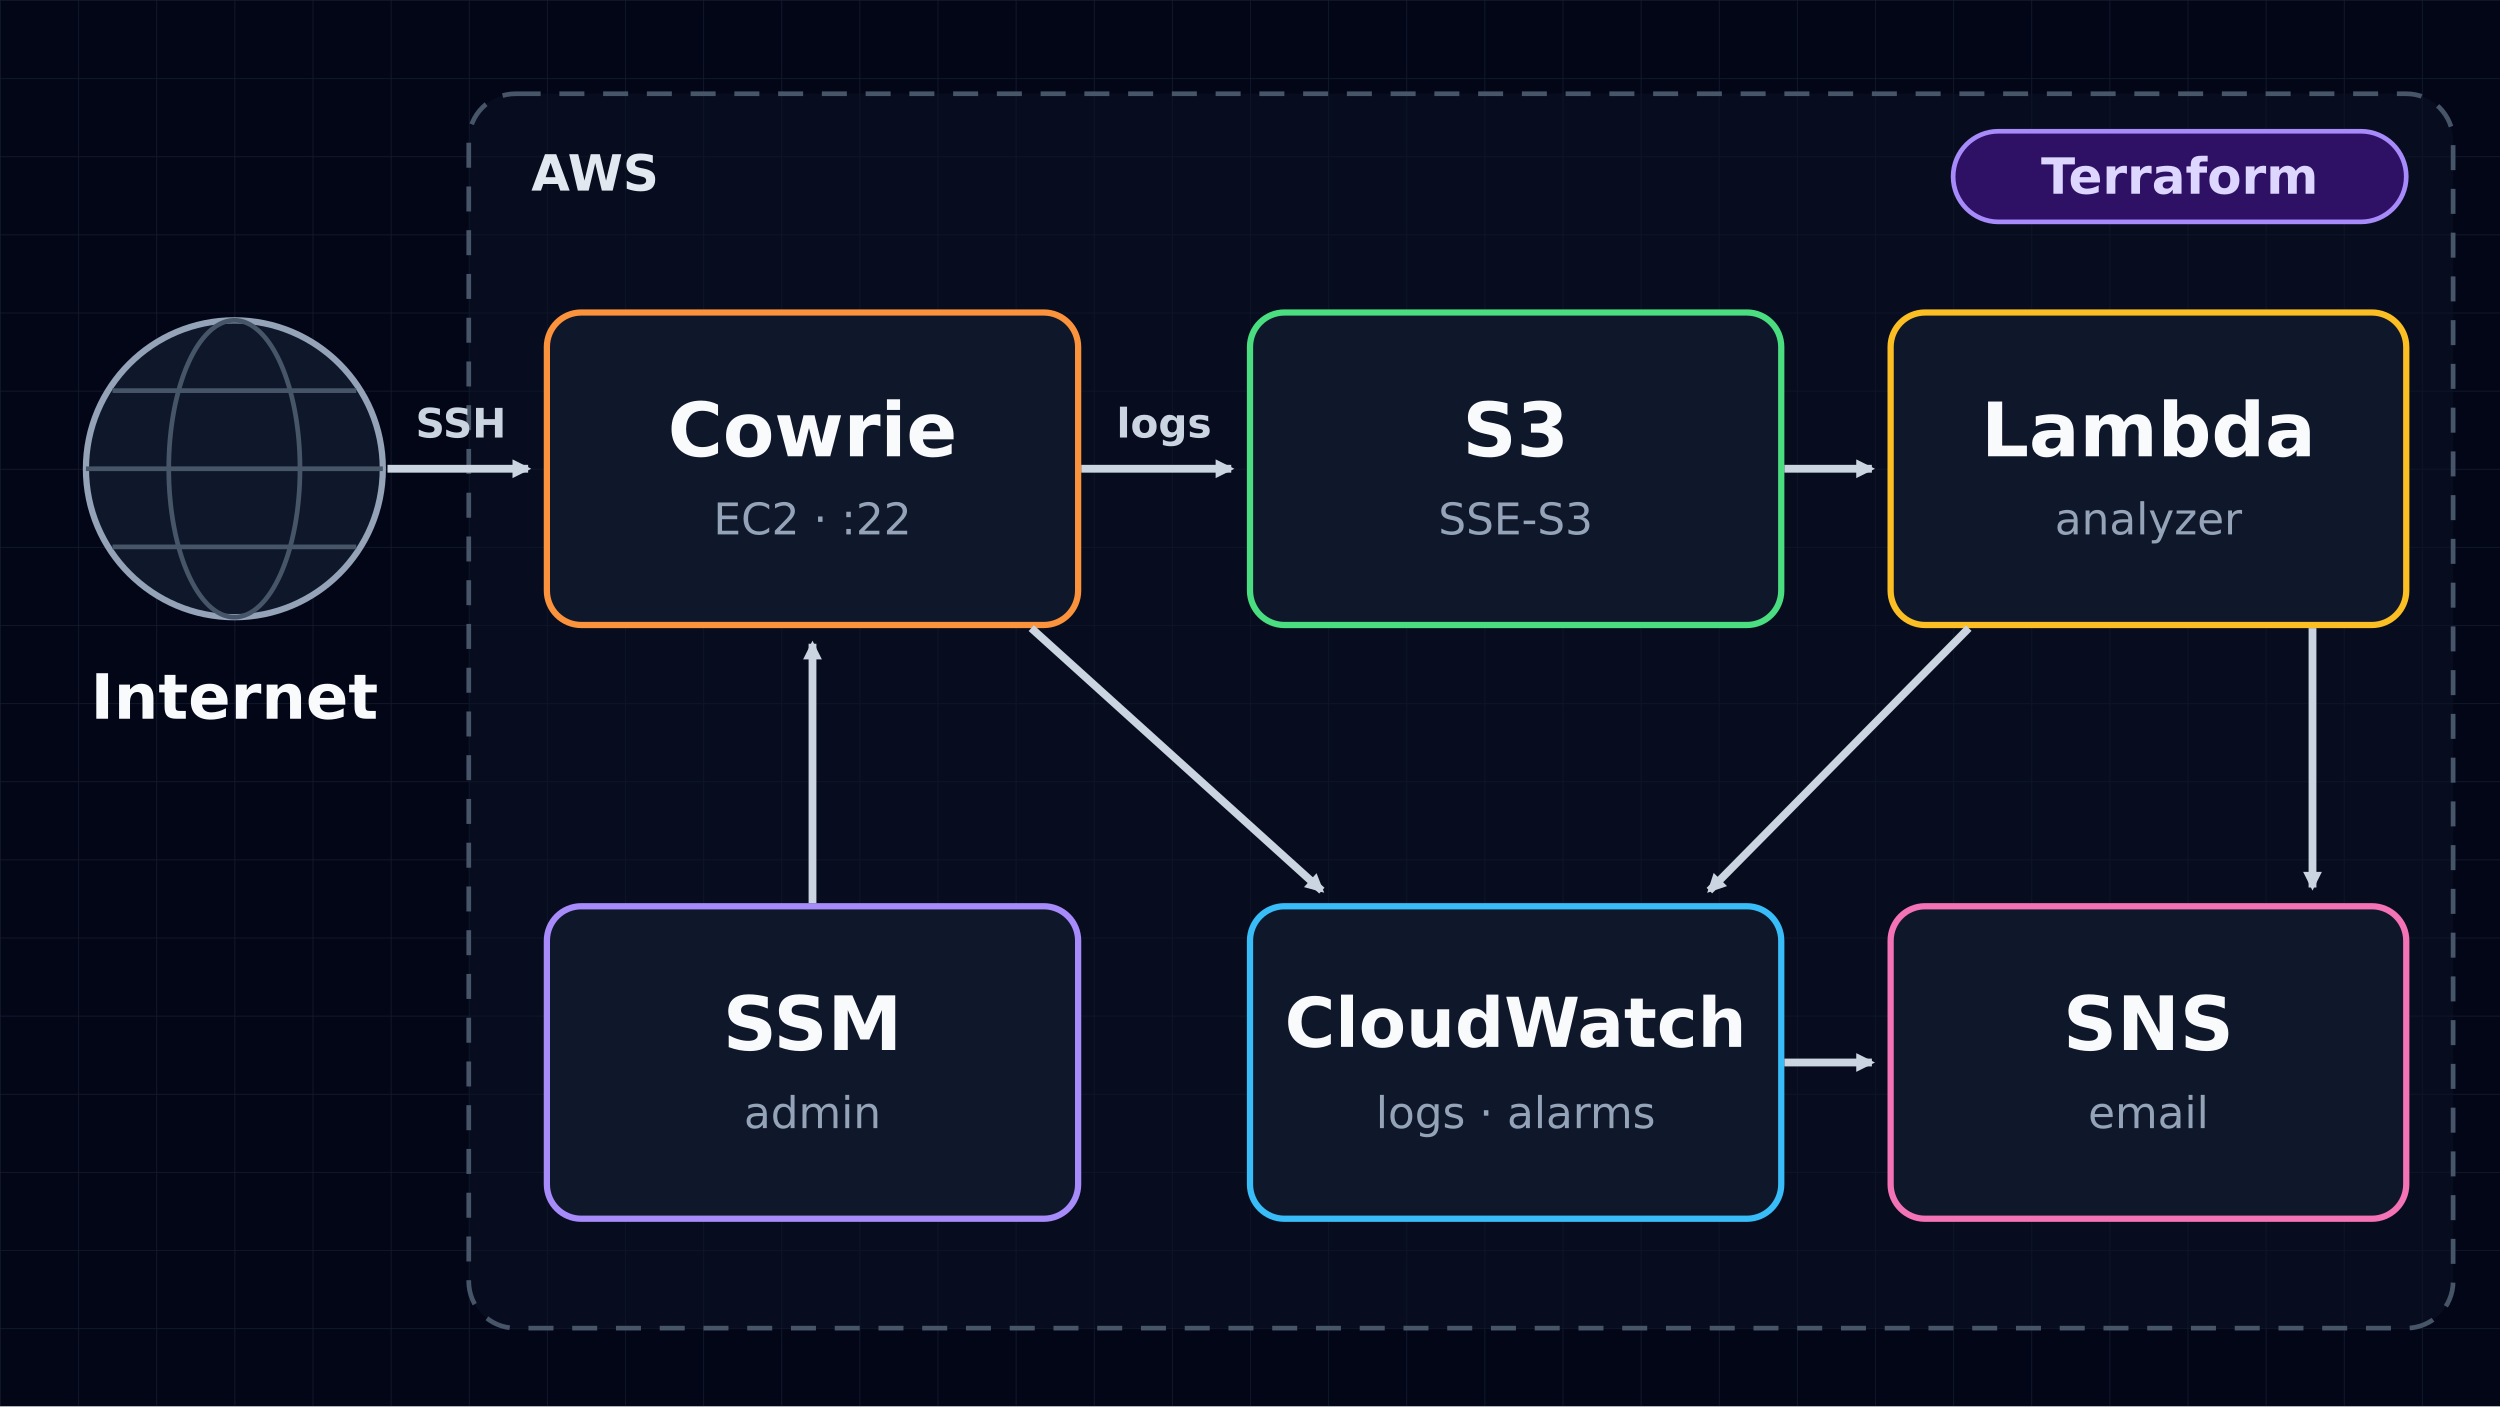
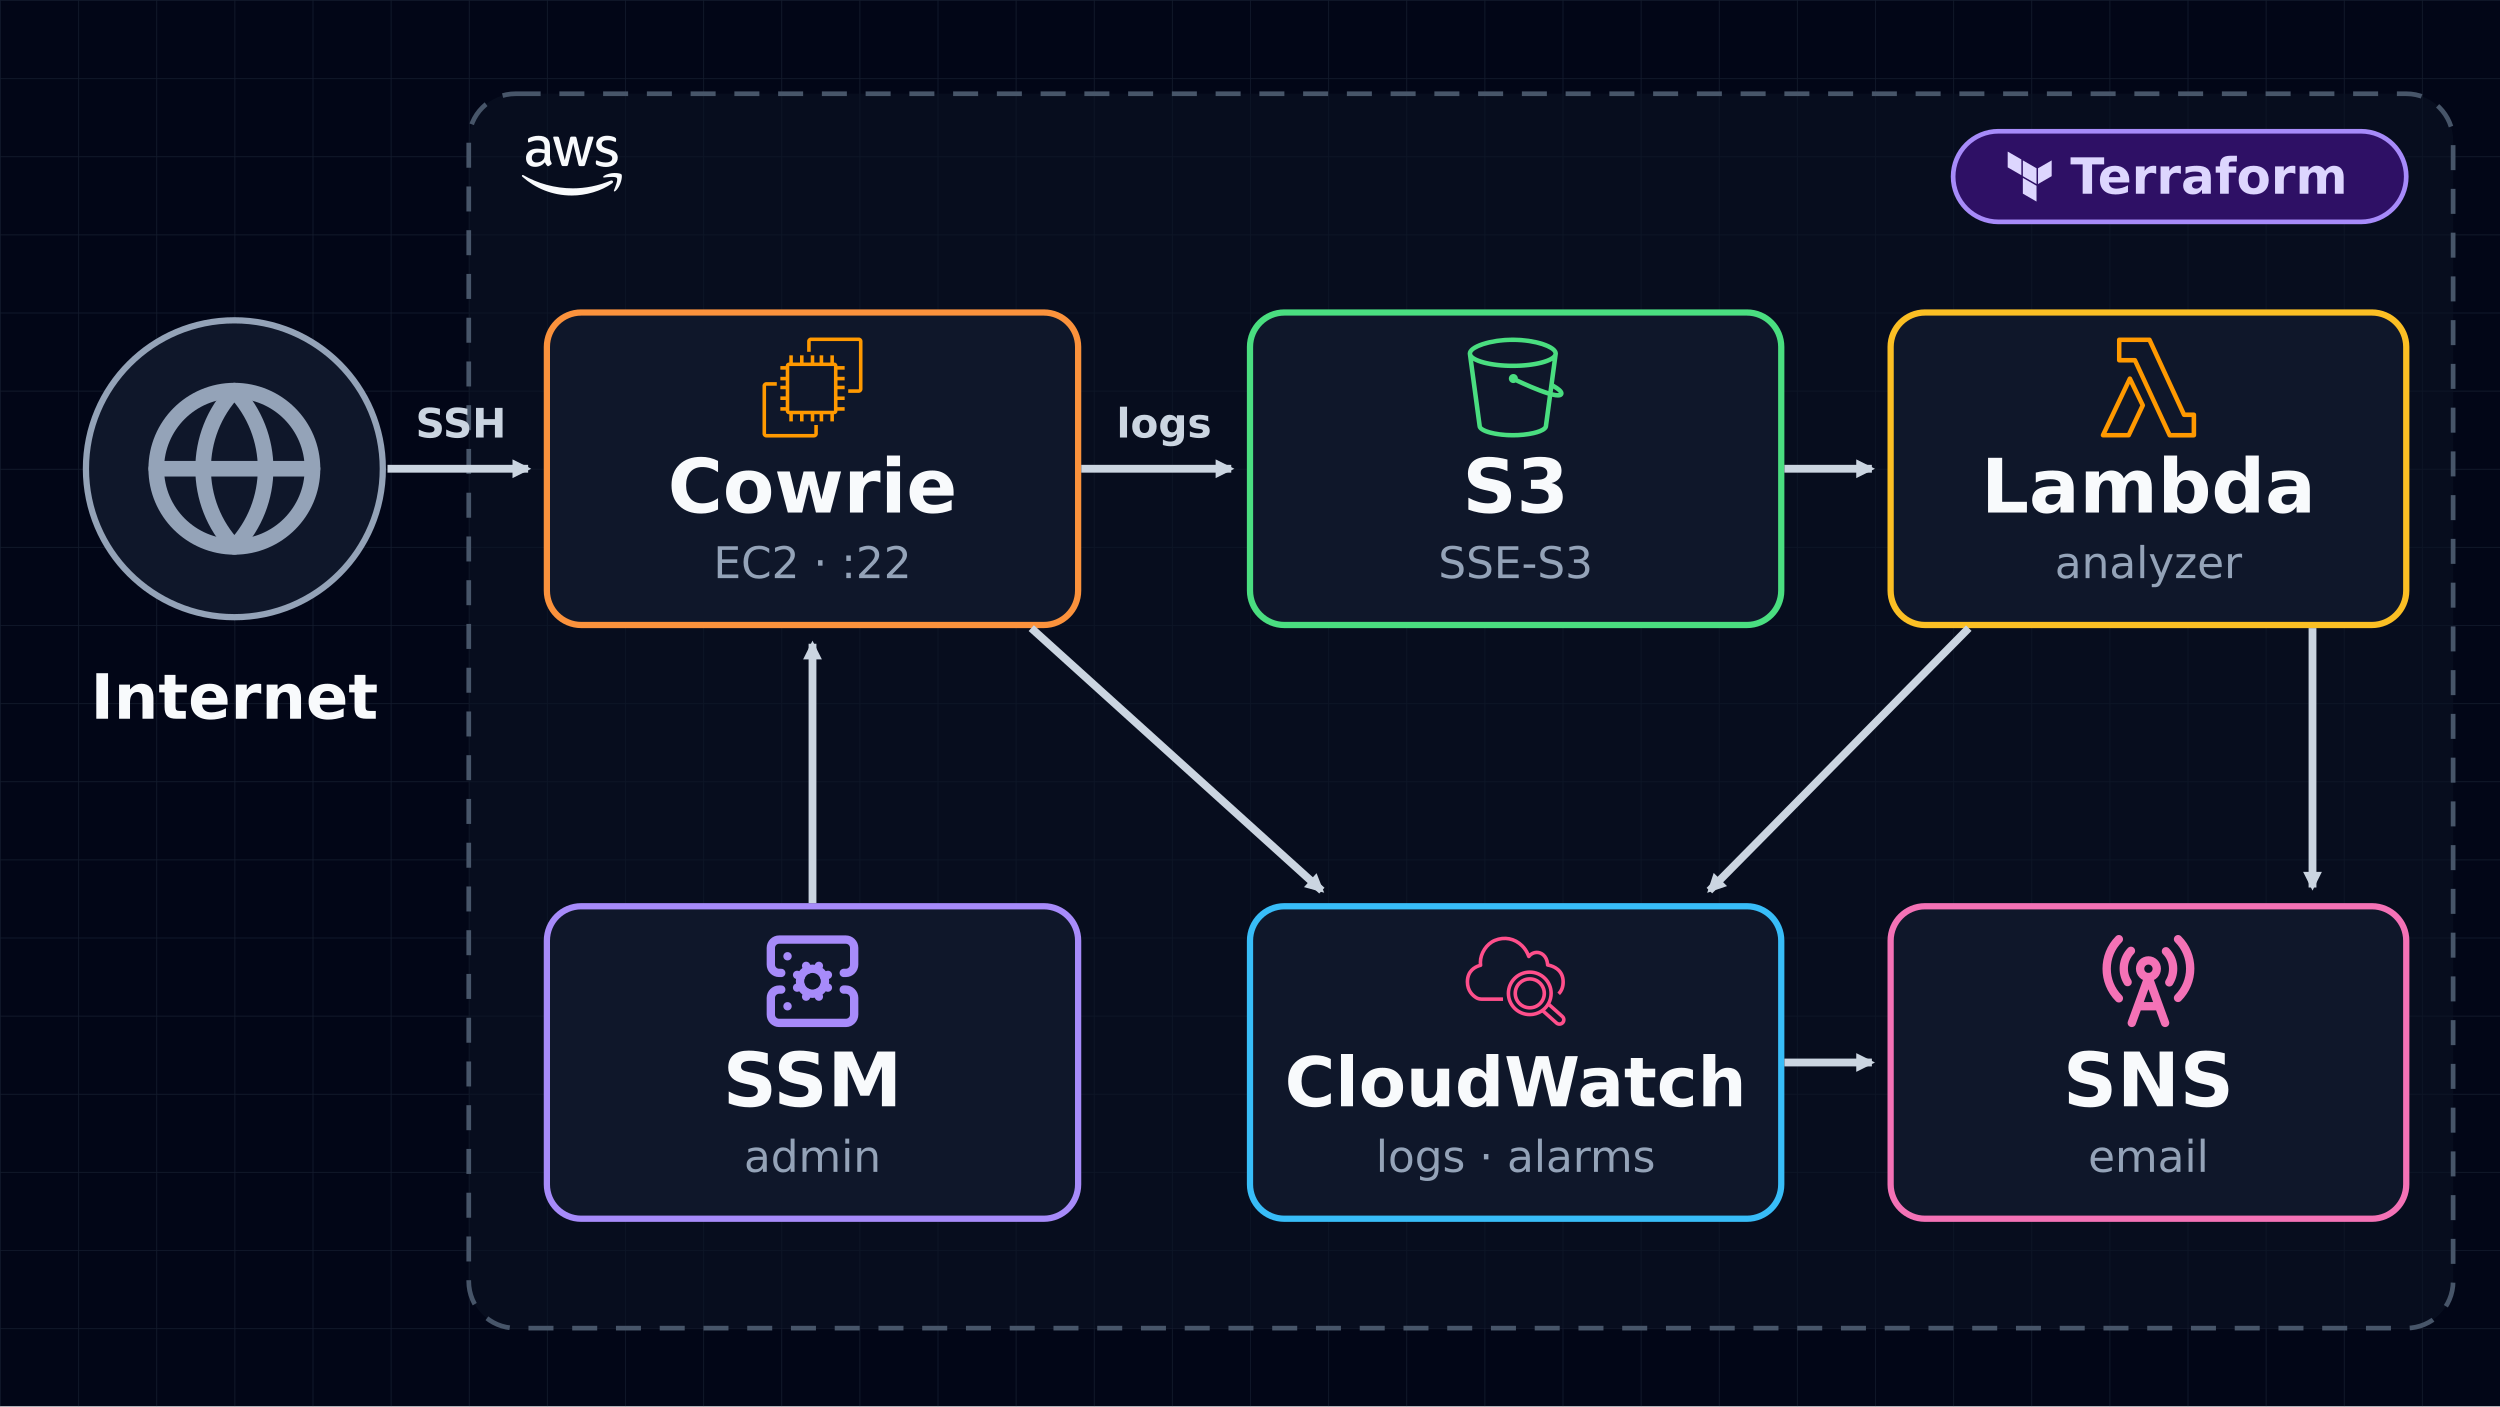
<svg xmlns="http://www.w3.org/2000/svg" width="1600" height="900" viewBox="0 0 1600 900" role="img" aria-labelledby="title desc">
  <defs>
    <pattern id="grid" width="50" height="50" patternUnits="userSpaceOnUse">
      <path d="M50 0H0V50" fill="none" stroke="#1e293b" stroke-width="1" />
    </pattern>
    <marker id="arrow" viewBox="0 0 12 12" refX="10" refY="6" markerWidth="12" markerHeight="12" markerUnits="userSpaceOnUse" orient="auto">
      <path d="M0 0L12 6L0 12z" fill="#cbd5e1" />
    </marker>
+     <marker id="arrow-dash" viewBox="0 0 12 12" refX="10" refY="6" markerWidth="12" markerHeight="12" markerUnits="userSpaceOnUse" orient="auto">
+       <path d="M0 0L12 6L0 12z" fill="#38bdf8" />
+     </marker>
    <style>
      .main { font: 700 48px 'DejaVu Sans', Arial, sans-serif; fill: #f8fafc; }
+       .hero { font: 700 64px 'DejaVu Sans', Arial, sans-serif; fill: #f8fafc; }
      .sub { font: 400 28px 'DejaVu Sans', Arial, sans-serif; fill: #94a3b8; }
      .edge { font: 600 26px 'DejaVu Sans', Arial, sans-serif; fill: #cbd5e1; }
      .tag { font: 700 32px 'DejaVu Sans', Arial, sans-serif; }
+       .layer { font: 700 44px 'DejaVu Sans', Arial, sans-serif; }
      .box { fill: #0f172a; stroke-width: 4; }
      .flow { fill: none; stroke: #cbd5e1; stroke-width: 5; marker-end: url(#arrow); }
    </style>
  </defs>
  <rect width="1600" height="900" fill="#020617" />
  <rect width="1600" height="900" fill="url(#grid)" opacity="0.6" />
  <rect x="300" y="60" width="1270" height="790" rx="30" fill="#0b1324" fill-opacity="0.6" stroke="#475569" stroke-width="3" stroke-dasharray="16 12" />
-   <text class="tag" x="340" y="122" fill="#e2e8f0">AWS</text>
+   <g transform="translate(334 74) scale(2.6667)" aria-hidden="true">
+     <path fill="#f8fafc" d="M6.763 10.036q.002.446.088.71c.064.176.144.368.256.576c.04.063.056.127.056.183q.002.12-.152.24l-.503.335a.4.4 0 0 1-.208.072q-.12-.002-.239-.112a2.5 2.5 0 0 1-.287-.375a6 6 0 0 1-.248-.471q-.934 1.101-2.347 1.101c-.67 0-1.205-.191-1.596-.574q-.588-.575-.59-1.533c0-.678.239-1.23.726-1.644c.487-.415 1.133-.623 1.955-.623c.272 0 .551.024.846.064c.296.04.6.104.918.176v-.583q-.001-.909-.375-1.277c-.255-.248-.686-.367-1.3-.367c-.28 0-.568.031-.863.103q-.443.106-.862.272a2 2 0 0 1-.28.104a.5.5 0 0 1-.127.023q-.168.002-.168-.247v-.391c0-.128.016-.224.056-.28a.6.6 0 0 1 .224-.167a4.6 4.6 0 0 1 1.005-.36a4.8 4.8 0 0 1 1.246-.151c.95 0 1.644.216 2.091.647q.66.645.662 1.963v2.586zm-3.24 1.214c.263 0 .534-.048.822-.144a1.8 1.8 0 0 0 .758-.51a1.3 1.3 0 0 0 .272-.512c.047-.191.08-.423.08-.694v-.335a7 7 0 0 0-.735-.136a6 6 0 0 0-.75-.048c-.535 0-.926.104-1.19.32c-.263.215-.39.518-.39.917c0 .375.095.655.295.846c.191.2.47.296.838.296m6.41.862c-.144 0-.24-.024-.304-.08c-.064-.048-.12-.16-.168-.311L7.586 5.55a1.4 1.4 0 0 1-.072-.32c0-.128.064-.2.191-.2h.783q.227-.001.31.08c.065.048.113.16.16.312l1.342 5.284l1.245-5.284q.058-.24.151-.312a.55.55 0 0 1 .32-.08h.638c.152 0 .256.025.32.08c.063.048.12.16.151.312l1.261 5.348l1.381-5.348q.074-.24.16-.312a.52.52 0 0 1 .311-.08h.743c.127 0 .2.065.2.2c0 .04-.009.08-.017.128a1 1 0 0 1-.056.2l-1.923 6.17q-.072.24-.168.311a.5.5 0 0 1-.303.08h-.687c-.151 0-.255-.024-.32-.08c-.063-.056-.119-.16-.15-.32l-1.238-5.148l-1.23 5.14c-.04.16-.087.264-.15.32c-.065.056-.177.08-.32.08zm10.256.215c-.415 0-.83-.048-1.229-.143c-.399-.096-.71-.2-.918-.32c-.128-.071-.215-.151-.247-.223a.6.6 0 0 1-.048-.224v-.407c0-.167.064-.247.183-.247q.072 0 .144.024c.048.016.12.048.2.08q.408.181.878.279c.319.064.63.096.95.096c.502 0 .894-.088 1.165-.264a.86.86 0 0 0 .415-.758a.78.78 0 0 0-.215-.559c-.144-.151-.416-.287-.807-.415l-1.157-.36c-.583-.183-1.014-.454-1.277-.813a1.9 1.9 0 0 1-.4-1.158q0-.502.216-.886c.144-.255.335-.479.575-.654c.24-.184.51-.32.83-.415c.32-.096.655-.136 1.006-.136c.175 0 .359.008.535.032c.183.024.35.056.518.088q.24.058.455.127q.216.072.336.144a.7.7 0 0 1 .24.2a.43.43 0 0 1 .071.263v.375q-.002.254-.184.256a.8.8 0 0 1-.303-.096a3.65 3.65 0 0 0-1.532-.311c-.455 0-.815.071-1.062.223s-.375.383-.375.71c0 .224.08.416.24.567c.159.152.454.304.877.44l1.134.358c.574.184.99.44 1.237.767s.367.702.367 1.117c0 .343-.072.655-.207.926a2.2 2.2 0 0 1-.583.703c-.248.2-.543.343-.886.447c-.36.111-.734.167-1.142.167m1.509 3.88c-2.626 1.94-6.442 2.969-9.722 2.969c-4.598 0-8.74-1.7-11.87-4.526c-.247-.223-.024-.527.272-.351c3.384 1.963 7.559 3.153 11.877 3.153c2.914 0 6.114-.607 9.06-1.852c.439-.2.814.287.383.607m1.094-1.246c-.336-.43-2.22-.207-3.074-.103c-.255.032-.295-.192-.063-.36c1.5-1.053 3.967-.75 4.254-.399c.287.36-.08 2.826-1.485 4.007c-.215.184-.423.088-.327-.151c.32-.79 1.03-2.57.695-2.994" />
+   </g>
  <rect x="1250" y="84" width="290" height="58" rx="29" fill="#2e1065" stroke="#a78bfa" stroke-width="3" />
-   <text class="tag" x="1395" y="124" text-anchor="middle" fill="#ddd6fe">Terraform</text>
+   <g transform="translate(1283 97) scale(1.3333)" aria-hidden="true">
+     <path fill="#ddd6fe" d="M1.44 0v7.575l6.561 3.79V3.787zm21.12 4.227l-6.561 3.791v7.574l6.56-3.787zM8.72 4.23v7.575l6.561 3.787V8.018zm0 8.405v7.575L15.28 24v-7.578z" />
+   </g>
+   <text class="tag" x="1325" y="124" fill="#ddd6fe">Terraform</text>
  <circle cx="150" cy="300" r="95" fill="#0f172a" stroke="#94a3b8" stroke-width="4" />
-   <ellipse cx="150" cy="300" rx="42" ry="95" fill="none" stroke="#475569" stroke-width="3" />
-   <path d="M55 300H245M72 250H228M72 350H228" fill="none" stroke="#475569" stroke-width="3" />
+   <g transform="translate(90 240) scale(5)" aria-hidden="true">
+     <g fill="none" stroke="#94a3b8" stroke-linecap="round" stroke-linejoin="round" stroke-width="2">
+       <circle cx="12" cy="12" r="10" />
+       <path d="M12 2a14.5 14.5 0 0 0 0 20a14.5 14.5 0 0 0 0-20M2 12h20" />
+     </g>
+   </g>
  <text class="main" x="150" y="460" text-anchor="middle" style="font-size:40px">Internet</text>
  <path class="flow" d="M248 300H338" />
  <text class="edge" x="295" y="280" text-anchor="middle">SSH</text>
  <rect class="box" x="350" y="200" width="340" height="200" rx="22" stroke="#fb923c" />
-   <text class="main" x="520" y="292" text-anchor="middle">Cowrie</text>
-   <text class="sub" x="520" y="342" text-anchor="middle">EC2 · :22</text>
+   <g transform="translate(488 216) scale(2.6667)" aria-hidden="true">
+     <path fill="#FF9900" d="M6.429 17.571h10.714V6.857H6.429zM18 6.857h1.714v.857H18V9.43h1.714v.857H18v1.285h1.714v.858H18v1.714h1.714V15H18v1.714h1.714v.857H18v.059a.8.8 0 0 1-.799.799h-.058v1.714h-.857v-1.714H14.57v1.714h-.857v-1.714H12.43v1.714h-.858v-1.714H9.857v1.714H9v-1.714H7.286v1.714h-.857v-1.714H6.37a.8.8 0 0 1-.799-.8v-.058H4.286v-.857H5.57V15H4.286v-.857H5.57v-1.714H4.286v-.858H5.57v-1.285H4.286v-.857H5.57V7.714H4.286v-.857H5.57V6.8a.8.8 0 0 1 .8-.799h.058V4.286h.857V6H9V4.286h.857V6h1.714V4.286h.858V6h1.285V4.286h.857V6h1.715V4.286h.857V6h.058a.8.8 0 0 1 .799.799zM12.429 23.09a.054.054 0 0 1-.054.053H.91a.053.053 0 0 1-.053-.053V11.625c0-.03.024-.054.053-.054h2.52v-.857H.91a.91.91 0 0 0-.91.91V23.09c0 .502.408.91.91.91h11.465a.91.91 0 0 0 .91-.91V21h-.856ZM24 .91v11.465a.91.91 0 0 1-.91.91h-2.52v-.856h2.519a.054.054 0 0 0 .053-.054V.91a.053.053 0 0 0-.053-.053H11.625a.053.053 0 0 0-.054.053v2.52h-.857V.91c0-.502.409-.91.91-.91H23.09a.91.91 0 0 1 .91.91" />
+   </g>
+   <text class="main" x="520" y="328" text-anchor="middle">Cowrie</text>
+   <text class="sub" x="520" y="370" text-anchor="middle">EC2 · :22</text>
  <path class="flow" d="M692 300H788" />
  <text class="edge" x="745" y="280" text-anchor="middle">logs</text>
  <rect class="box" x="800" y="200" width="340" height="200" rx="22" stroke="#4ade80" />
-   <text class="main" x="970" y="292" text-anchor="middle">S3</text>
-   <text class="sub" x="970" y="342" text-anchor="middle">SSE-S3</text>
+   <g transform="translate(938 216) scale(2.6667)" aria-hidden="true">
+     <path fill="#4ade80" d="m20.913 13.147l.12-.895c.947.576 1.258.922 1.354 1.071c-.16.031-.562.046-1.474-.176m-2.174 7.988l-.005.073c0 .084-.207.405-1.124.768a10 10 0 0 1-1.438.432c-1.405.325-3.128.504-4.853.504c-4.612 0-7.412-1.184-7.412-1.704l-.005-.073L1.81 5.602q.203.117.432.227q.064.03.128.057q.2.093.417.18l.179.069q.232.087.478.168l.13.043q.311.097.646.187l.176.044q.263.066.534.127a23 23 0 0 0 .843.17l.121.023q.378.067.768.122q.107.016.216.03q.299.04.604.077l.24.027q.366.04.74.07l.081.009q.413.033.83.056l.233.012q.316.015.633.025a33 33 0 0 0 2.795-.026l.232-.011q.417-.023.83-.056l.08-.008q.375-.03.742-.072l.238-.026q.307-.036.609-.077l.211-.03q.392-.056.772-.122l.111-.02q.323-.06.634-.125l.212-.047q.279-.062.546-.13l.166-.042q.338-.09.654-.189l.115-.038a11 11 0 0 0 .493-.173q.087-.032.17-.066q.225-.089.43-.185q.059-.025.116-.052q.23-.11.436-.228l-.976 7.245c-2.488-.78-5.805-2.292-7.311-3a1.09 1.09 0 0 0-1.088-1.085c-.6 0-1.088.489-1.088 1.088s.488 1.089 1.088 1.089c.196 0 .378-.056.537-.148c1.72.812 5.144 2.367 7.715 3.15zm-7.42-20.047c5.677 0 9.676 1.759 9.75 2.736l-.014.113c-.01.033-.031.067-.048.101c-.015.028-.026.057-.047.087c-.024.033-.058.068-.09.102c-.028.03-.051.06-.084.09c-.038.035-.087.07-.133.105c-.04.03-.074.06-.119.091c-.053.036-.116.071-.177.107c-.05.03-.095.06-.15.09c-.068.036-.147.073-.222.11c-.059.028-.114.057-.177.085c-.084.038-.177.074-.268.111c-.068.027-.13.054-.203.082c-.097.036-.205.072-.31.107c-.075.026-.148.053-.228.079c-.111.035-.233.069-.35.103c-.085.024-.165.05-.253.073c-.124.034-.258.065-.389.098c-.093.022-.181.046-.278.068c-.139.032-.287.061-.433.091c-.098.02-.191.041-.293.06c-.155.03-.32.057-.482.084c-.1.018-.198.036-.302.052c-.166.026-.342.048-.515.072c-.11.014-.213.03-.325.044c-.181.023-.372.041-.56.06q-.163.019-.332.036c-.188.016-.386.029-.58.043c-.122.009-.24.02-.364.028c-.207.012-.422.02-.635.028c-.12.005-.234.012-.354.016a36 36 0 0 1-2.069 0c-.12-.004-.234-.011-.352-.016c-.214-.008-.43-.016-.637-.028c-.122-.008-.238-.02-.36-.027c-.195-.015-.394-.028-.584-.044c-.11-.01-.215-.024-.324-.035c-.19-.02-.384-.038-.568-.06l-.315-.044c-.176-.024-.355-.046-.525-.073c-.1-.015-.192-.033-.29-.05c-.167-.028-.335-.055-.494-.086c-.096-.018-.183-.038-.276-.056c-.151-.032-.305-.062-.45-.095c-.09-.02-.173-.043-.26-.064c-.138-.034-.277-.067-.407-.102c-.082-.022-.157-.046-.235-.069a12 12 0 0 1-.368-.108c-.075-.024-.141-.049-.213-.073c-.11-.037-.223-.075-.325-.113c-.067-.025-.125-.051-.188-.077c-.096-.038-.195-.076-.282-.115c-.06-.027-.11-.054-.166-.08c-.08-.039-.162-.077-.233-.116c-.052-.028-.094-.055-.142-.084c-.063-.038-.13-.075-.185-.113c-.043-.029-.075-.058-.113-.086c-.048-.037-.098-.073-.139-.11c-.032-.029-.054-.057-.08-.087c-.033-.035-.069-.07-.093-.104c-.02-.03-.031-.058-.046-.086c-.018-.035-.039-.068-.049-.102l-.015-.113c.076-.977 4.074-2.736 9.748-2.736m12.182 12.124c-.118-.628-.84-1.291-2.31-2.128l.963-7.16l.005-.073C22.16 1.581 16.447 0 11.32 0C6.194 0 .482 1.581.482 3.851l.005.072L2.819 21.25c.071 2.002 5.236 2.75 8.5 2.75c1.805 0 3.615-.188 5.098-.531c.598-.138 1.133-.3 1.592-.48c1.18-.467 1.789-1.053 1.813-1.739l.945-7.018c.557.131 1.016.197 1.389.197c.54 0 .902-.137 1.134-.413a.96.96 0 0 0 .21-.804Z" />
+   </g>
+   <text class="main" x="970" y="328" text-anchor="middle">S3</text>
+   <text class="sub" x="970" y="370" text-anchor="middle">SSE-S3</text>
  <path class="flow" d="M1142 300H1198" />
  <rect class="box" x="1210" y="200" width="330" height="200" rx="22" stroke="#fbbf24" />
-   <text class="main" x="1375" y="292" text-anchor="middle">Lambda</text>
-   <text class="sub" x="1375" y="342" text-anchor="middle">analyzer</text>
+   <g transform="translate(1343 216) scale(2.6667)" aria-hidden="true">
+     <path fill="#FF9900" d="M4.986 0a.545.545 0 0 0-.534.548l-.006 4.908c0 .145.06.283.159.39a.53.53 0 0 0 .38.155h3.429l8.197 17.68a.54.54 0 0 0 .488.319h5.811a.547.547 0 0 0 .543-.548v-4.908a.543.543 0 0 0-.543-.548h-2.013L12.739.316A.55.55 0 0 0 12.245 0H4.991Zm.54 1.09h6.367l8.16 17.681a.54.54 0 0 0 .489.318h1.817v3.817h-4.922L9.24 5.226a.54.54 0 0 0-.488-.318h-3.23Zm2.013 8.237a.54.54 0 0 0-.486.31L.6 23.213a.55.55 0 0 0 .032.528a.53.53 0 0 0 .454.25h6.169a.55.55 0 0 0 .497-.31l3.38-7.165a.54.54 0 0 0-.003-.469l-3.093-6.41a.55.55 0 0 0-.494-.31Zm.006 1.804l2.488 5.152l-3.122 6.62H1.947Z" />
+   </g>
+   <text class="main" x="1375" y="328" text-anchor="middle">Lambda</text>
+   <text class="sub" x="1375" y="370" text-anchor="middle">analyzer</text>
  <rect class="box" x="350" y="580" width="340" height="200" rx="22" stroke="#a78bfa" />
-   <text class="main" x="520" y="672" text-anchor="middle">SSM</text>
-   <text class="sub" x="520" y="722" text-anchor="middle">admin</text>
+   <g transform="translate(488 596) scale(2.6667)" aria-hidden="true">
+     <g fill="none" stroke="#a78bfa" stroke-linecap="round" stroke-linejoin="round" stroke-width="2">
+       <path d="m10.852 14.772l-.383.923m2.679-.923a3 3 0 1 0-2.296-5.544l-.383-.923m2.679.923l.383-.923" />
+       <path d="m13.53 15.696l-.382-.924a3 3 0 1 1-2.296-5.544m3.92 1.624l.923-.383m-.923 2.679l.923.383" />
+       <path d="M4.5 10H4a2 2 0 0 1-2-2V4a2 2 0 0 1 2-2h16a2 2 0 0 1 2 2v4a2 2 0 0 1-2 2h-.5m-15 4H4a2 2 0 0 0-2 2v4a2 2 0 0 0 2 2h16a2 2 0 0 0 2-2v-4a2 2 0 0 0-2-2h-.5M6 18h.01M6 6h.01m3.218 4.852l-.923-.383m.923 2.679l-.923.383" />
+     </g>
+   </g>
+   <text class="main" x="520" y="708" text-anchor="middle">SSM</text>
+   <text class="sub" x="520" y="750" text-anchor="middle">admin</text>
  <path class="flow" d="M520 578V412" />
  <rect class="box" x="800" y="580" width="340" height="200" rx="22" stroke="#38bdf8" />
-   <text class="main" x="970" y="670" text-anchor="middle" style="font-size:44px">CloudWatch</text>
-   <text class="sub" x="970" y="722" text-anchor="middle">logs · alarms</text>
+   <g transform="translate(938 596) scale(2.6667)" aria-hidden="true">
+     <path fill="#FF4F8B" d="M18.454 14.905c0-1.676-1.372-3.039-3.059-3.039c-1.686 0-3.058 1.363-3.058 3.039c0 1.675 1.372 3.038 3.058 3.038c1.687 0 3.059-1.363 3.059-3.038m.862 0c0 2.147-1.759 3.894-3.92 3.894s-3.92-1.747-3.92-3.894s1.758-3.895 3.92-3.895s3.92 1.747 3.92 3.895m3.617 5.87l-3.004-2.688c-.242.34-.523.649-.834.926l2.999 2.687c.256.23.654.208.885-.046a.623.623 0 0 0-.046-.88Zm-7.538-1.206c2.59 0 4.696-2.092 4.696-4.664c0-2.573-2.106-4.665-4.696-4.665s-4.696 2.092-4.696 4.665s2.107 4.664 4.696 4.664m8.224 2.658c-.293.323-.7.487-1.107.487a1.5 1.5 0 0 1-.995-.378l-3.118-2.794a5.54 5.54 0 0 1-3.004.883c-3.064 0-5.557-2.476-5.557-5.52s2.493-5.521 5.557-5.521s5.558 2.477 5.558 5.52c0 .874-.21 1.697-.576 2.432l3.133 2.803c.608.546.657 1.482.11 2.088ZM3.977 7.454q0 .335.04.659a.426.426 0 0 1-.352.473C2.605 8.858.862 9.681.862 12.148c0 1.863 1.034 2.892 1.902 3.427c.297.185.647.284 1.017.288l5.195.005v.856l-5.2-.005a2.8 2.8 0 0 1-1.469-.418C1.447 15.77 0 14.524 0 12.148c0-2.864 1.971-3.923 3.129-4.297a6 6 0 0 1-.013-.397c0-2.34 1.598-4.767 3.716-5.645c2.478-1.031 5.104-.52 7.022 1.367a7 7 0 0 1 1.459 2.116a2.8 2.8 0 0 1 1.78-.644c1.287 0 2.735.97 2.993 3.092c1.205.276 3.751 1.24 3.751 4.441c0 1.278-.403 2.333-1.199 3.137l-.614-.6c.632-.638.952-1.491.952-2.537c0-2.8-2.36-3.495-3.374-3.664a.43.43 0 0 1-.353-.496c-.141-1.738-1.18-2.517-2.156-2.517c-.616 0-1.193.298-1.584.818a.431.431 0 0 1-.75-.111c-.353-.971-.861-1.788-1.511-2.426c-1.663-1.636-3.936-2.079-6.084-1.186c-1.787.74-3.187 2.873-3.187 4.855" />
+   </g>
+   <text class="main" x="970" y="708" text-anchor="middle" style="font-size:44px">CloudWatch</text>
+   <text class="sub" x="970" y="750" text-anchor="middle">logs · alarms</text>
  <path class="flow" d="M660 402L846 570" />
  <path class="flow" d="M1260 402L1094 570" />
  <rect class="box" x="1210" y="580" width="330" height="200" rx="22" stroke="#f472b6" />
-   <text class="main" x="1375" y="672" text-anchor="middle">SNS</text>
-   <text class="sub" x="1375" y="722" text-anchor="middle">email</text>
+   <g transform="translate(1343 596) scale(2.6667)" aria-hidden="true">
+     <g fill="none" stroke="#f472b6" stroke-linecap="round" stroke-linejoin="round" stroke-width="2">
+       <path d="M4.9 16.1C1 12.2 1 5.8 4.9 1.9m2.9 2.8a6.14 6.14 0 0 0-.8 7.5" />
+       <circle cx="12" cy="9" r="2" />
+       <path d="M16.2 4.8c2 2 2.26 5.11.8 7.47M19.1 1.9a9.96 9.96 0 0 1 0 14.1m-9.6 2h5M8 22l4-11l4 11" />
+     </g>
+   </g>
+   <text class="main" x="1375" y="708" text-anchor="middle">SNS</text>
+   <text class="sub" x="1375" y="750" text-anchor="middle">email</text>
  <path class="flow" d="M1142 680H1198" />
  <path class="flow" d="M1480 402V568" />
</svg>
